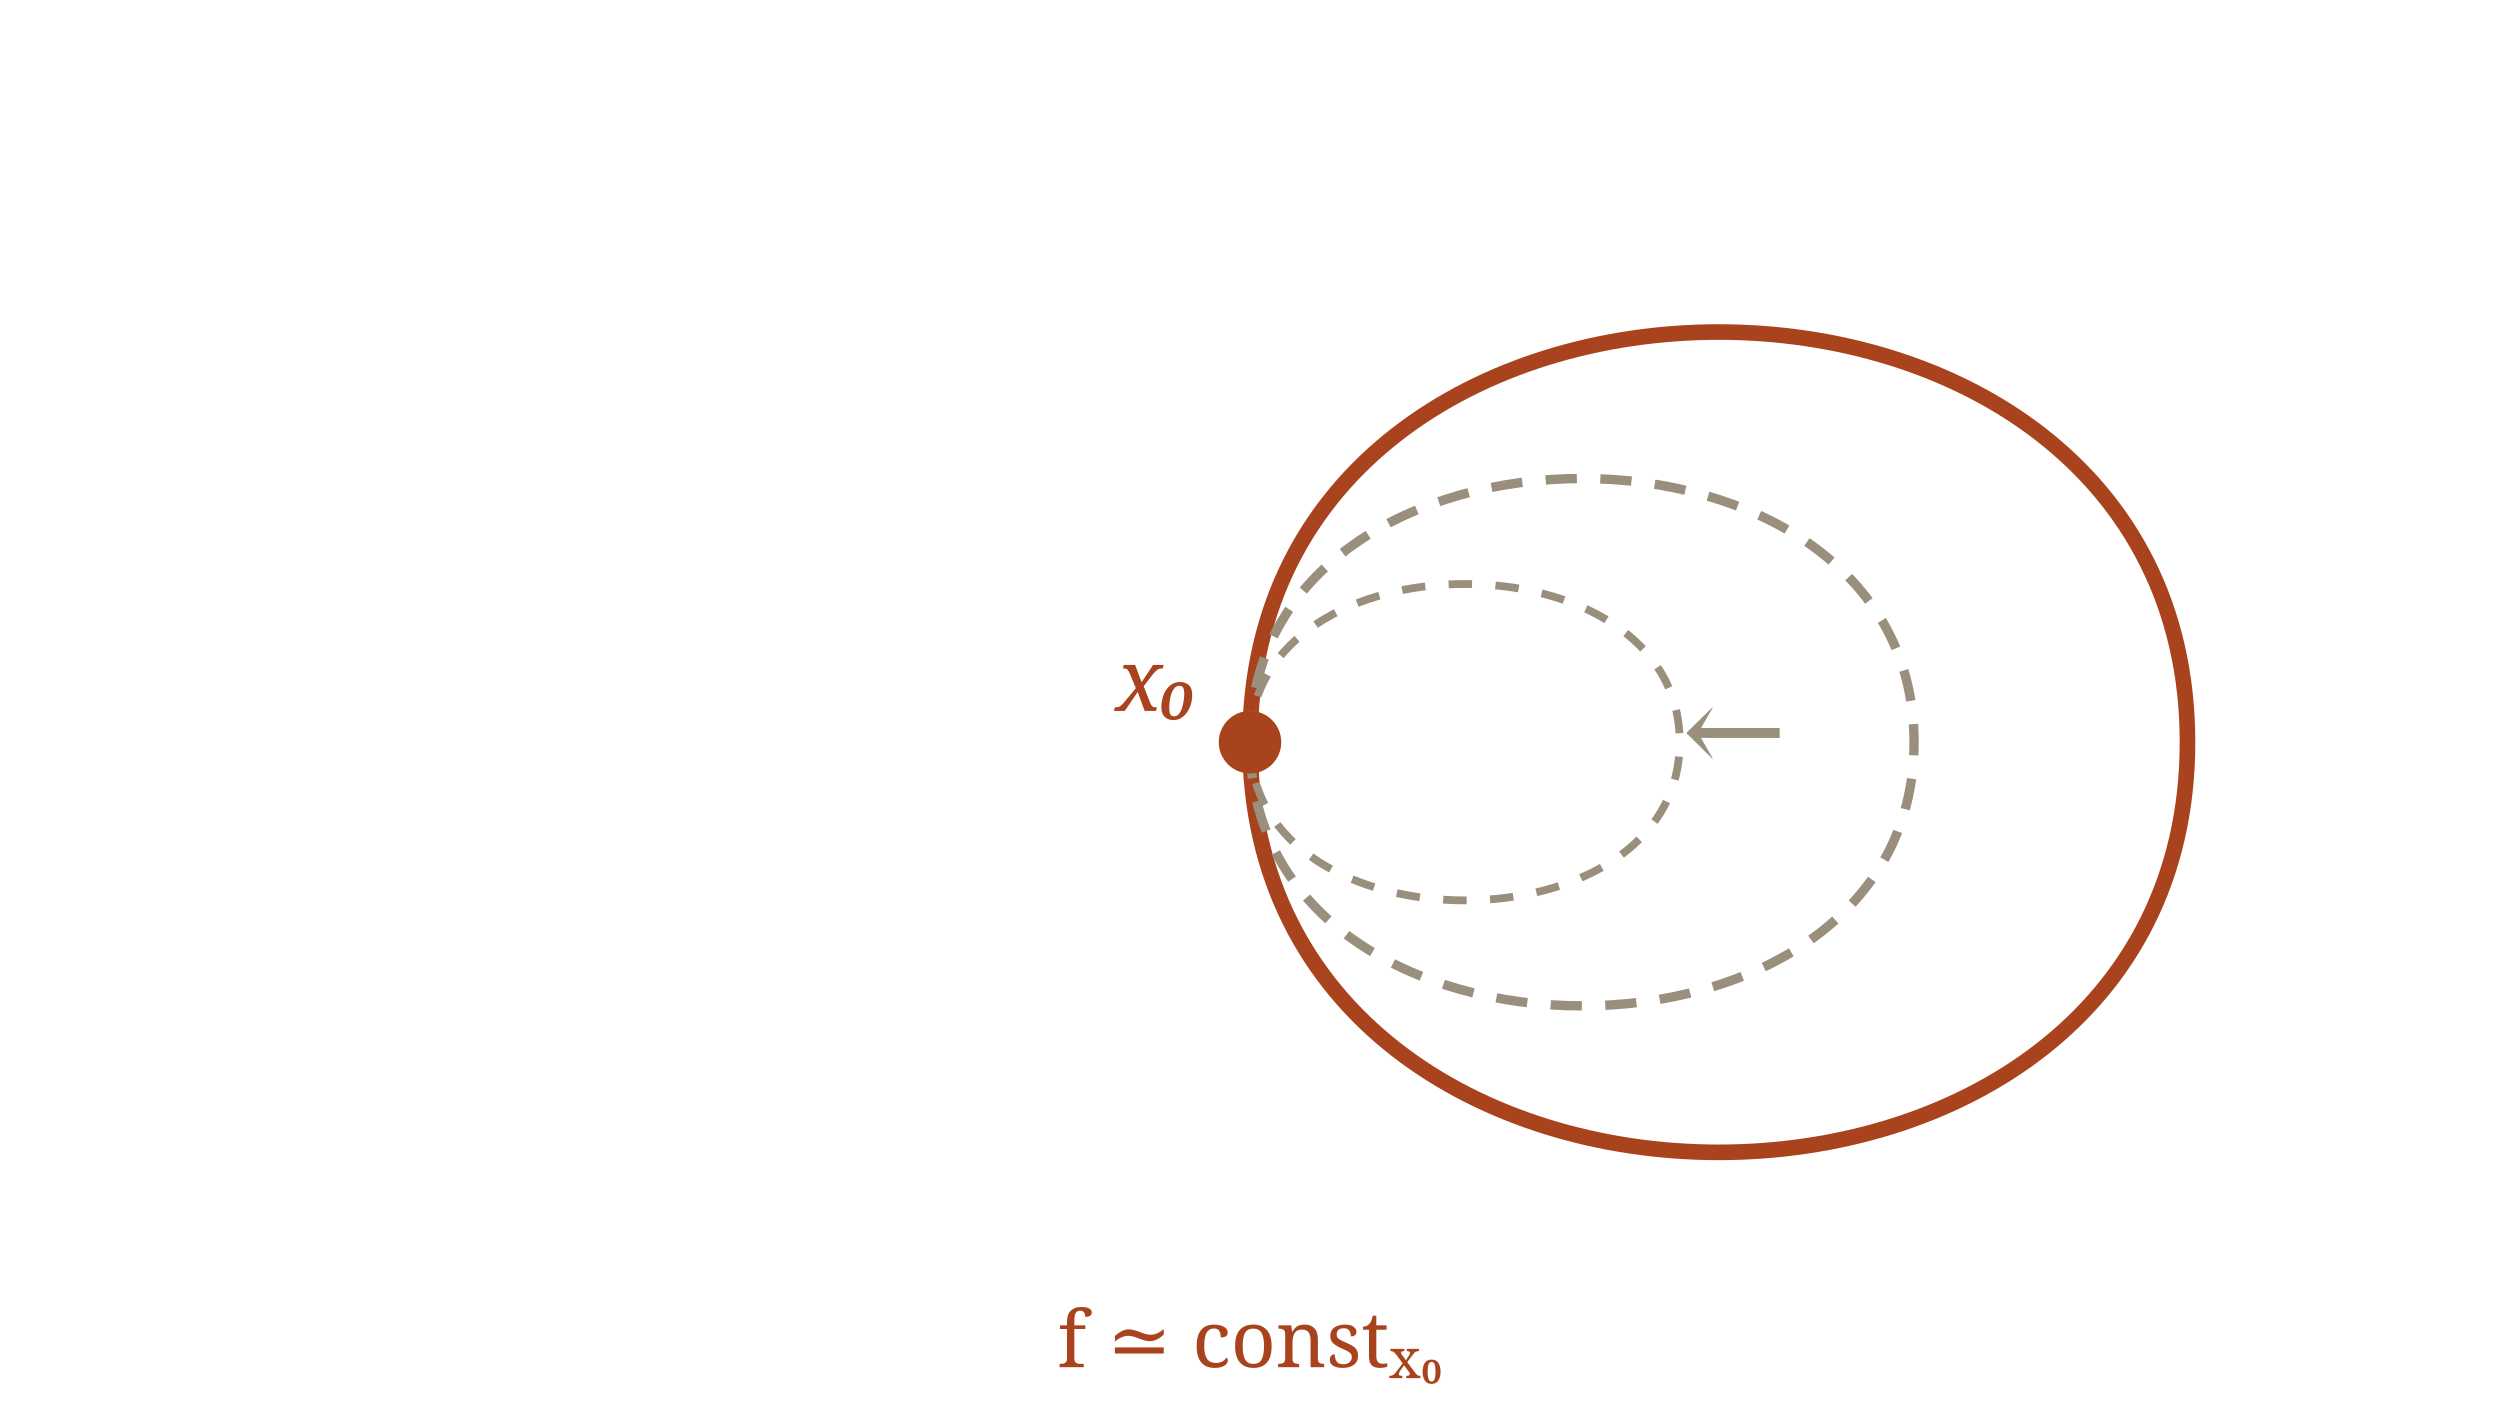
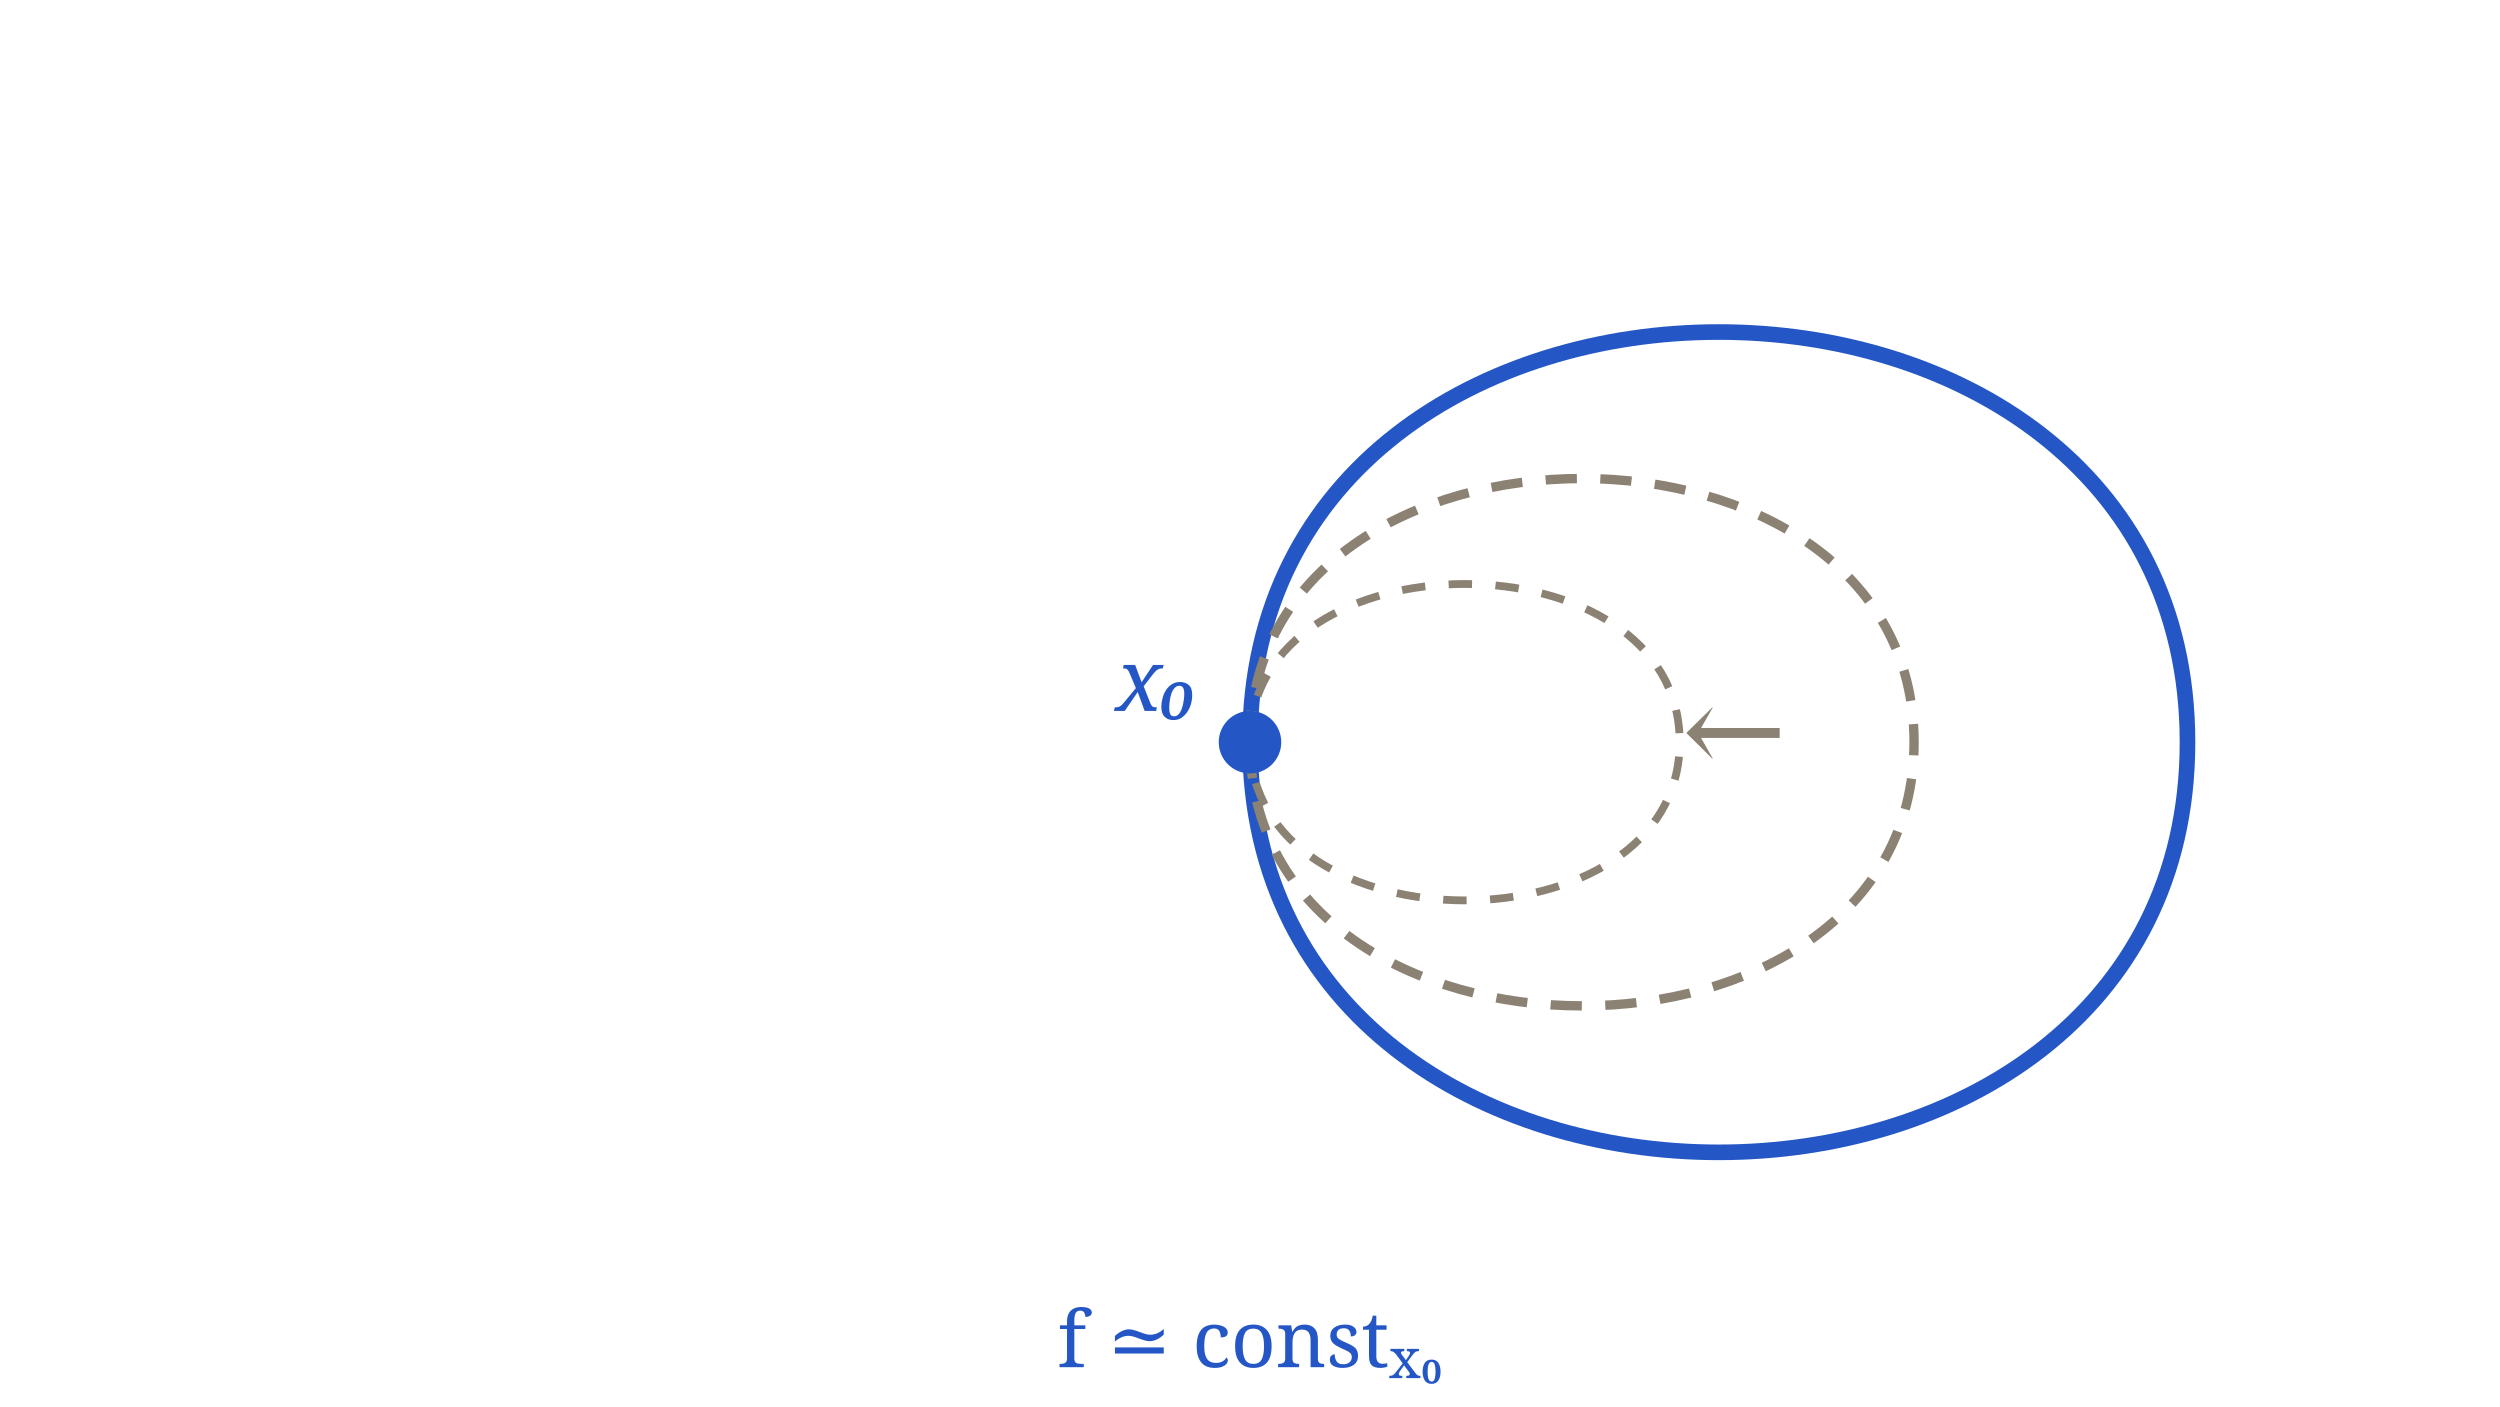
<svg xmlns="http://www.w3.org/2000/svg" viewBox="0 0 320 180" font-family="'Newsreader',Georgia,serif" role="img">
-   <path d="M160,95 C160,25 280,25 280,95 C280,165 160,165 160,95 Z" fill="none" stroke="var(--dia-acc,#a8431d)" stroke-width="2" />
-   <path d="M160,95 C160,50 245,50 245,95 C245,140 160,140 160,95 Z" fill="none" stroke="var(--dia-mut,#9a8f7d)" stroke-width="1.2" stroke-dasharray="4,3" />
-   <path d="M160,95 C160,68 215,68 215,95 C215,122 160,122 160,95 Z" fill="none" stroke="var(--dia-mut,#9a8f7d)" stroke-width="1" stroke-dasharray="3,3" />
-   <circle cx="160" cy="95" r="4" fill="var(--dia-acc,#a8431d)" />
-   <text x="148" y="91" font-size="11" fill="var(--dia-acc,#a8431d)" text-anchor="middle" font-style="italic">x₀</text>
-   <text x="222" y="99" font-size="16" fill="var(--dia-mut,#9a8f7d)" text-anchor="middle">←</text>
-   <text x="160" y="175" font-size="10" fill="var(--dia-acc,#a8431d)" text-anchor="middle">f ≃ const<tspan baseline-shift="sub" font-size="7">x₀</tspan>
+   <path d="M160,95 C160,25 280,25 280,95 C280,165 160,165 160,95 Z" fill="none" stroke="var(--dia-acc,#2457c5)" stroke-width="2" />
+   <path d="M160,95 C160,50 245,50 245,95 C245,140 160,140 160,95 Z" fill="none" stroke="var(--dia-mut,#8c8274)" stroke-width="1.2" stroke-dasharray="4,3" />
+   <path d="M160,95 C160,68 215,68 215,95 C215,122 160,122 160,95 Z" fill="none" stroke="var(--dia-mut,#8c8274)" stroke-width="1" stroke-dasharray="3,3" />
+   <circle cx="160" cy="95" r="4" fill="var(--dia-acc,#2457c5)" />
+   <text x="148" y="91" font-size="11" fill="var(--dia-acc,#2457c5)" text-anchor="middle" font-style="italic">x₀</text>
+   <text x="222" y="99" font-size="16" fill="var(--dia-mut,#8c8274)" text-anchor="middle">←</text>
+   <text x="160" y="175" font-size="10" fill="var(--dia-acc,#2457c5)" text-anchor="middle">f ≃ const<tspan baseline-shift="sub" font-size="7">x₀</tspan>
  </text>
</svg>
